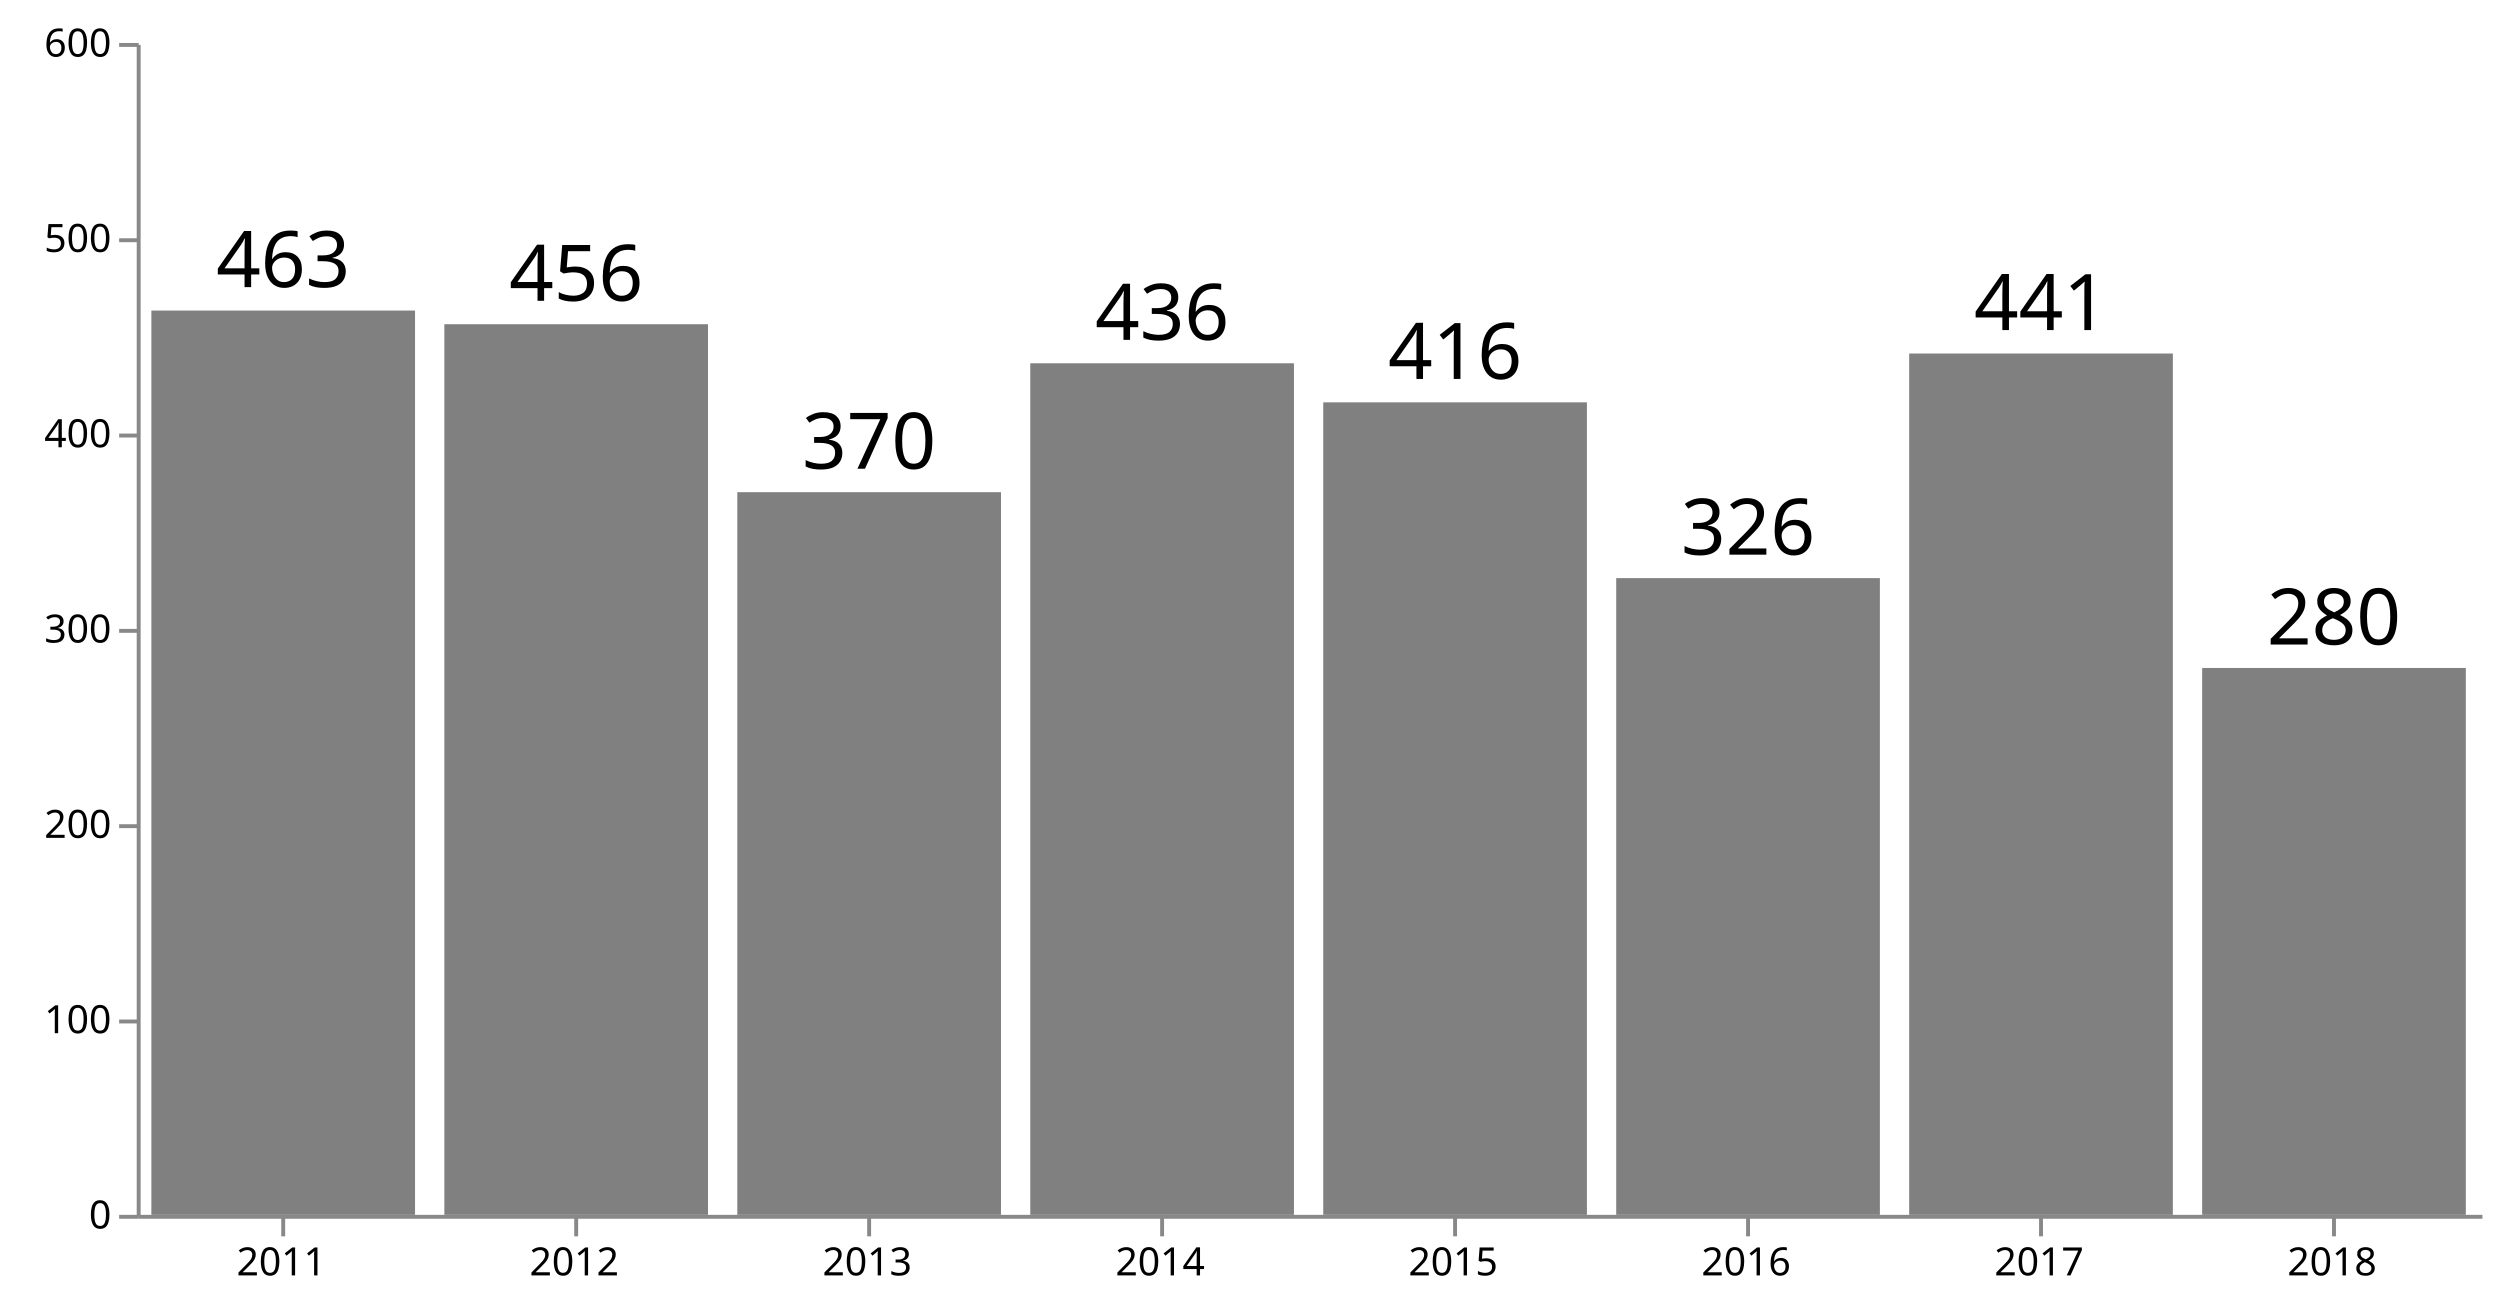
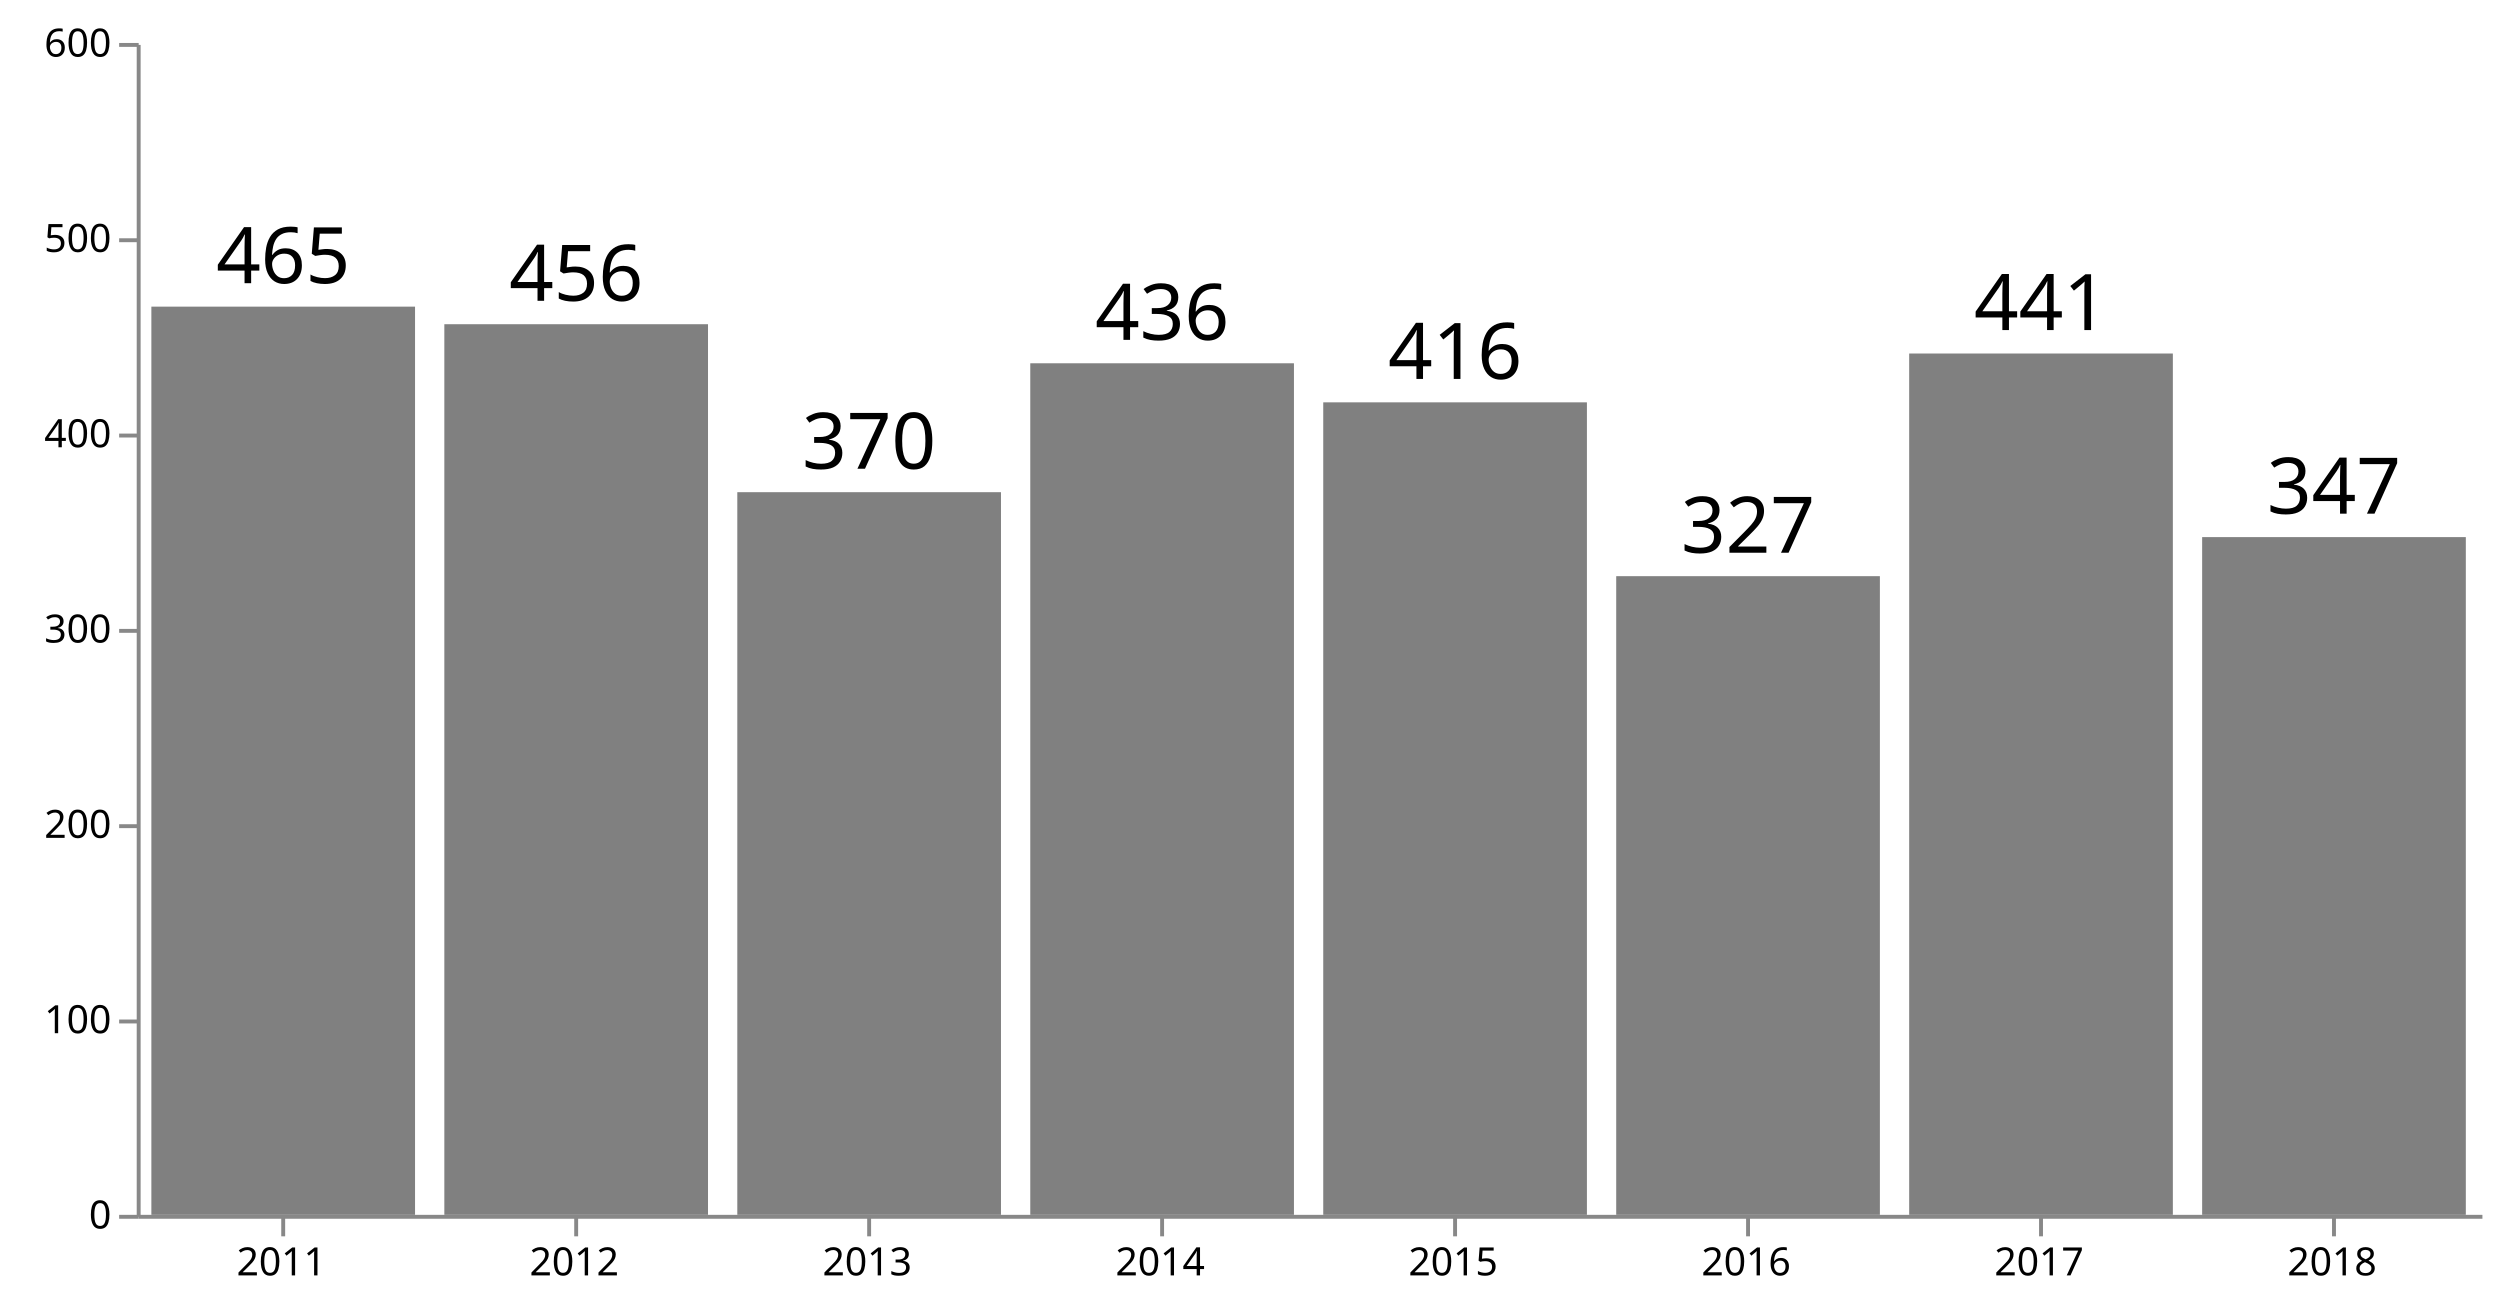
<svg xmlns="http://www.w3.org/2000/svg" class="marks" width="640" height="334" viewBox="0 0 640 334" version="1.1">
  <g transform="translate(35,11)">
    <g class="mark-group role-frame root">
      <g transform="translate(0,0)">
        <path class="background" d="M0.5,0.5h600v300h-600Z" style="fill: none; stroke: #ddd; stroke-opacity: 0;" />
        <g>
          <g class="mark-rect role-mark layer_0_marks">
-             <path d="M528.75,160h67.5v140h-67.5Z" style="fill: gray;" />
+             <path d="M528.75,126.5h67.5v173.5h-67.5Z" style="fill: gray;" />
            <path d="M453.75,79.5h67.5v220.5h-67.5Z" style="fill: gray;" />
-             <path d="M378.75,137h67.5v163h-67.5Z" style="fill: gray;" />
+             <path d="M378.75,136.5h67.5v163.5h-67.5Z" style="fill: gray;" />
            <path d="M303.75,92h67.5v208h-67.5Z" style="fill: gray;" />
            <path d="M228.75,82h67.5v218h-67.5Z" style="fill: gray;" />
            <path d="M153.75,115h67.5v185h-67.5Z" style="fill: gray;" />
            <path d="M78.75,72h67.5v228h-67.5Z" style="fill: gray;" />
-             <path d="M3.75,68.5h67.5v231.5h-67.5Z" style="fill: gray;" />
+             <path d="M3.75,67.5h67.5v232.5h-67.5Z" style="fill: gray;" />
          </g>
          <g class="mark-text role-mark layer_1_marks">
-             <text text-anchor="middle" transform="translate(562.5,154)" style="font: 20px sans-serif; fill: black;">280</text>
+             <text text-anchor="middle" transform="translate(562.5,120.5)" style="font: 20px sans-serif; fill: black;">347</text>
            <text text-anchor="middle" transform="translate(487.5,73.5)" style="font: 20px sans-serif; fill: black;">441</text>
-             <text text-anchor="middle" transform="translate(412.5,131)" style="font: 20px sans-serif; fill: black;">326</text>
+             <text text-anchor="middle" transform="translate(412.5,130.5)" style="font: 20px sans-serif; fill: black;">327</text>
            <text text-anchor="middle" transform="translate(337.5,86)" style="font: 20px sans-serif; fill: black;">416</text>
            <text text-anchor="middle" transform="translate(262.5,76)" style="font: 20px sans-serif; fill: black;">436</text>
            <text text-anchor="middle" transform="translate(187.5,109)" style="font: 20px sans-serif; fill: black;">370</text>
            <text text-anchor="middle" transform="translate(112.5,66)" style="font: 20px sans-serif; fill: black;">456</text>
-             <text text-anchor="middle" transform="translate(37.5,62.5)" style="font: 20px sans-serif; fill: black;">463</text>
+             <text text-anchor="middle" transform="translate(37.5,61.5)" style="font: 20px sans-serif; fill: black;">465</text>
          </g>
          <g class="mark-group role-axis">
            <g transform="translate(0.5,300.5)">
              <path class="background" d="M0,0h0v0h0Z" style="pointer-events: none; fill: none;" />
              <g>
                <g class="mark-rule role-axis-tick" style="pointer-events: none;">
                  <line transform="translate(37,0)" x2="0" y2="5" style="fill: none; stroke: #888; stroke-width: 1; opacity: 1;" />
                  <line transform="translate(112,0)" x2="0" y2="5" style="fill: none; stroke: #888; stroke-width: 1; opacity: 1;" />
                  <line transform="translate(187,0)" x2="0" y2="5" style="fill: none; stroke: #888; stroke-width: 1; opacity: 1;" />
                  <line transform="translate(262,0)" x2="0" y2="5" style="fill: none; stroke: #888; stroke-width: 1; opacity: 1;" />
                  <line transform="translate(337,0)" x2="0" y2="5" style="fill: none; stroke: #888; stroke-width: 1; opacity: 1;" />
                  <line transform="translate(412,0)" x2="0" y2="5" style="fill: none; stroke: #888; stroke-width: 1; opacity: 1;" />
                  <line transform="translate(487,0)" x2="0" y2="5" style="fill: none; stroke: #888; stroke-width: 1; opacity: 1;" />
                  <line transform="translate(562,0)" x2="0" y2="5" style="fill: none; stroke: #888; stroke-width: 1; opacity: 1;" />
                </g>
                <g class="mark-text role-axis-label" style="pointer-events: none;">
                  <text text-anchor="middle" transform="translate(36.5,15)" style="font: 10px sans-serif; fill: #000; opacity: 1;">2011</text>
                  <text text-anchor="middle" transform="translate(111.5,15)" style="font: 10px sans-serif; fill: #000; opacity: 1;">2012</text>
                  <text text-anchor="middle" transform="translate(186.5,15)" style="font: 10px sans-serif; fill: #000; opacity: 1;">2013</text>
                  <text text-anchor="middle" transform="translate(261.5,15)" style="font: 10px sans-serif; fill: #000; opacity: 1;">2014</text>
                  <text text-anchor="middle" transform="translate(336.5,15)" style="font: 10px sans-serif; fill: #000; opacity: 1;">2015</text>
                  <text text-anchor="middle" transform="translate(411.5,15)" style="font: 10px sans-serif; fill: #000; opacity: 1;">2016</text>
                  <text text-anchor="middle" transform="translate(486.5,15)" style="font: 10px sans-serif; fill: #000; opacity: 1;">2017</text>
                  <text text-anchor="middle" transform="translate(561.5,15)" style="font: 10px sans-serif; fill: #000; opacity: 1;">2018</text>
                </g>
                <g class="mark-rule role-axis-domain" style="pointer-events: none;">
                  <line transform="translate(0,0)" x2="600" y2="0" style="fill: none; stroke: #888; stroke-width: 1; opacity: 1;" />
                </g>
              </g>
            </g>
          </g>
          <g class="mark-group role-axis">
            <g transform="translate(0.5,0.5)">
              <path class="background" d="M0,0h0v0h0Z" style="pointer-events: none; fill: none;" />
              <g>
                <g class="mark-rule role-axis-tick" style="pointer-events: none;">
                  <line transform="translate(0,300)" x2="-5" y2="0" style="fill: none; stroke: #888; stroke-width: 1; opacity: 1;" />
                  <line transform="translate(0,250)" x2="-5" y2="0" style="fill: none; stroke: #888; stroke-width: 1; opacity: 1;" />
                  <line transform="translate(0,200)" x2="-5" y2="0" style="fill: none; stroke: #888; stroke-width: 1; opacity: 1;" />
                  <line transform="translate(0,150)" x2="-5" y2="0" style="fill: none; stroke: #888; stroke-width: 1; opacity: 1;" />
                  <line transform="translate(0,100)" x2="-5" y2="0" style="fill: none; stroke: #888; stroke-width: 1; opacity: 1;" />
                  <line transform="translate(0,50)" x2="-5" y2="0" style="fill: none; stroke: #888; stroke-width: 1; opacity: 1;" />
                  <line transform="translate(0,0)" x2="-5" y2="0" style="fill: none; stroke: #888; stroke-width: 1; opacity: 1;" />
                </g>
                <g class="mark-text role-axis-label" style="pointer-events: none;">
                  <text text-anchor="end" transform="translate(-7,303)" style="font: 10px sans-serif; fill: #000; opacity: 1;">0</text>
                  <text text-anchor="end" transform="translate(-7,253)" style="font: 10px sans-serif; fill: #000; opacity: 1;">100</text>
                  <text text-anchor="end" transform="translate(-7,203)" style="font: 10px sans-serif; fill: #000; opacity: 1;">200</text>
                  <text text-anchor="end" transform="translate(-7,153)" style="font: 10px sans-serif; fill: #000; opacity: 1;">300</text>
                  <text text-anchor="end" transform="translate(-7,103)" style="font: 10px sans-serif; fill: #000; opacity: 1;">400</text>
                  <text text-anchor="end" transform="translate(-7,53)" style="font: 10px sans-serif; fill: #000; opacity: 1;">500</text>
                  <text text-anchor="end" transform="translate(-7,3)" style="font: 10px sans-serif; fill: #000; opacity: 1;">600</text>
                </g>
                <g class="mark-rule role-axis-domain" style="pointer-events: none;">
                  <line transform="translate(0,300)" x2="0" y2="-300" style="fill: none; stroke: #888; stroke-width: 1; opacity: 1;" />
                </g>
              </g>
            </g>
          </g>
        </g>
      </g>
    </g>
  </g>
</svg>
